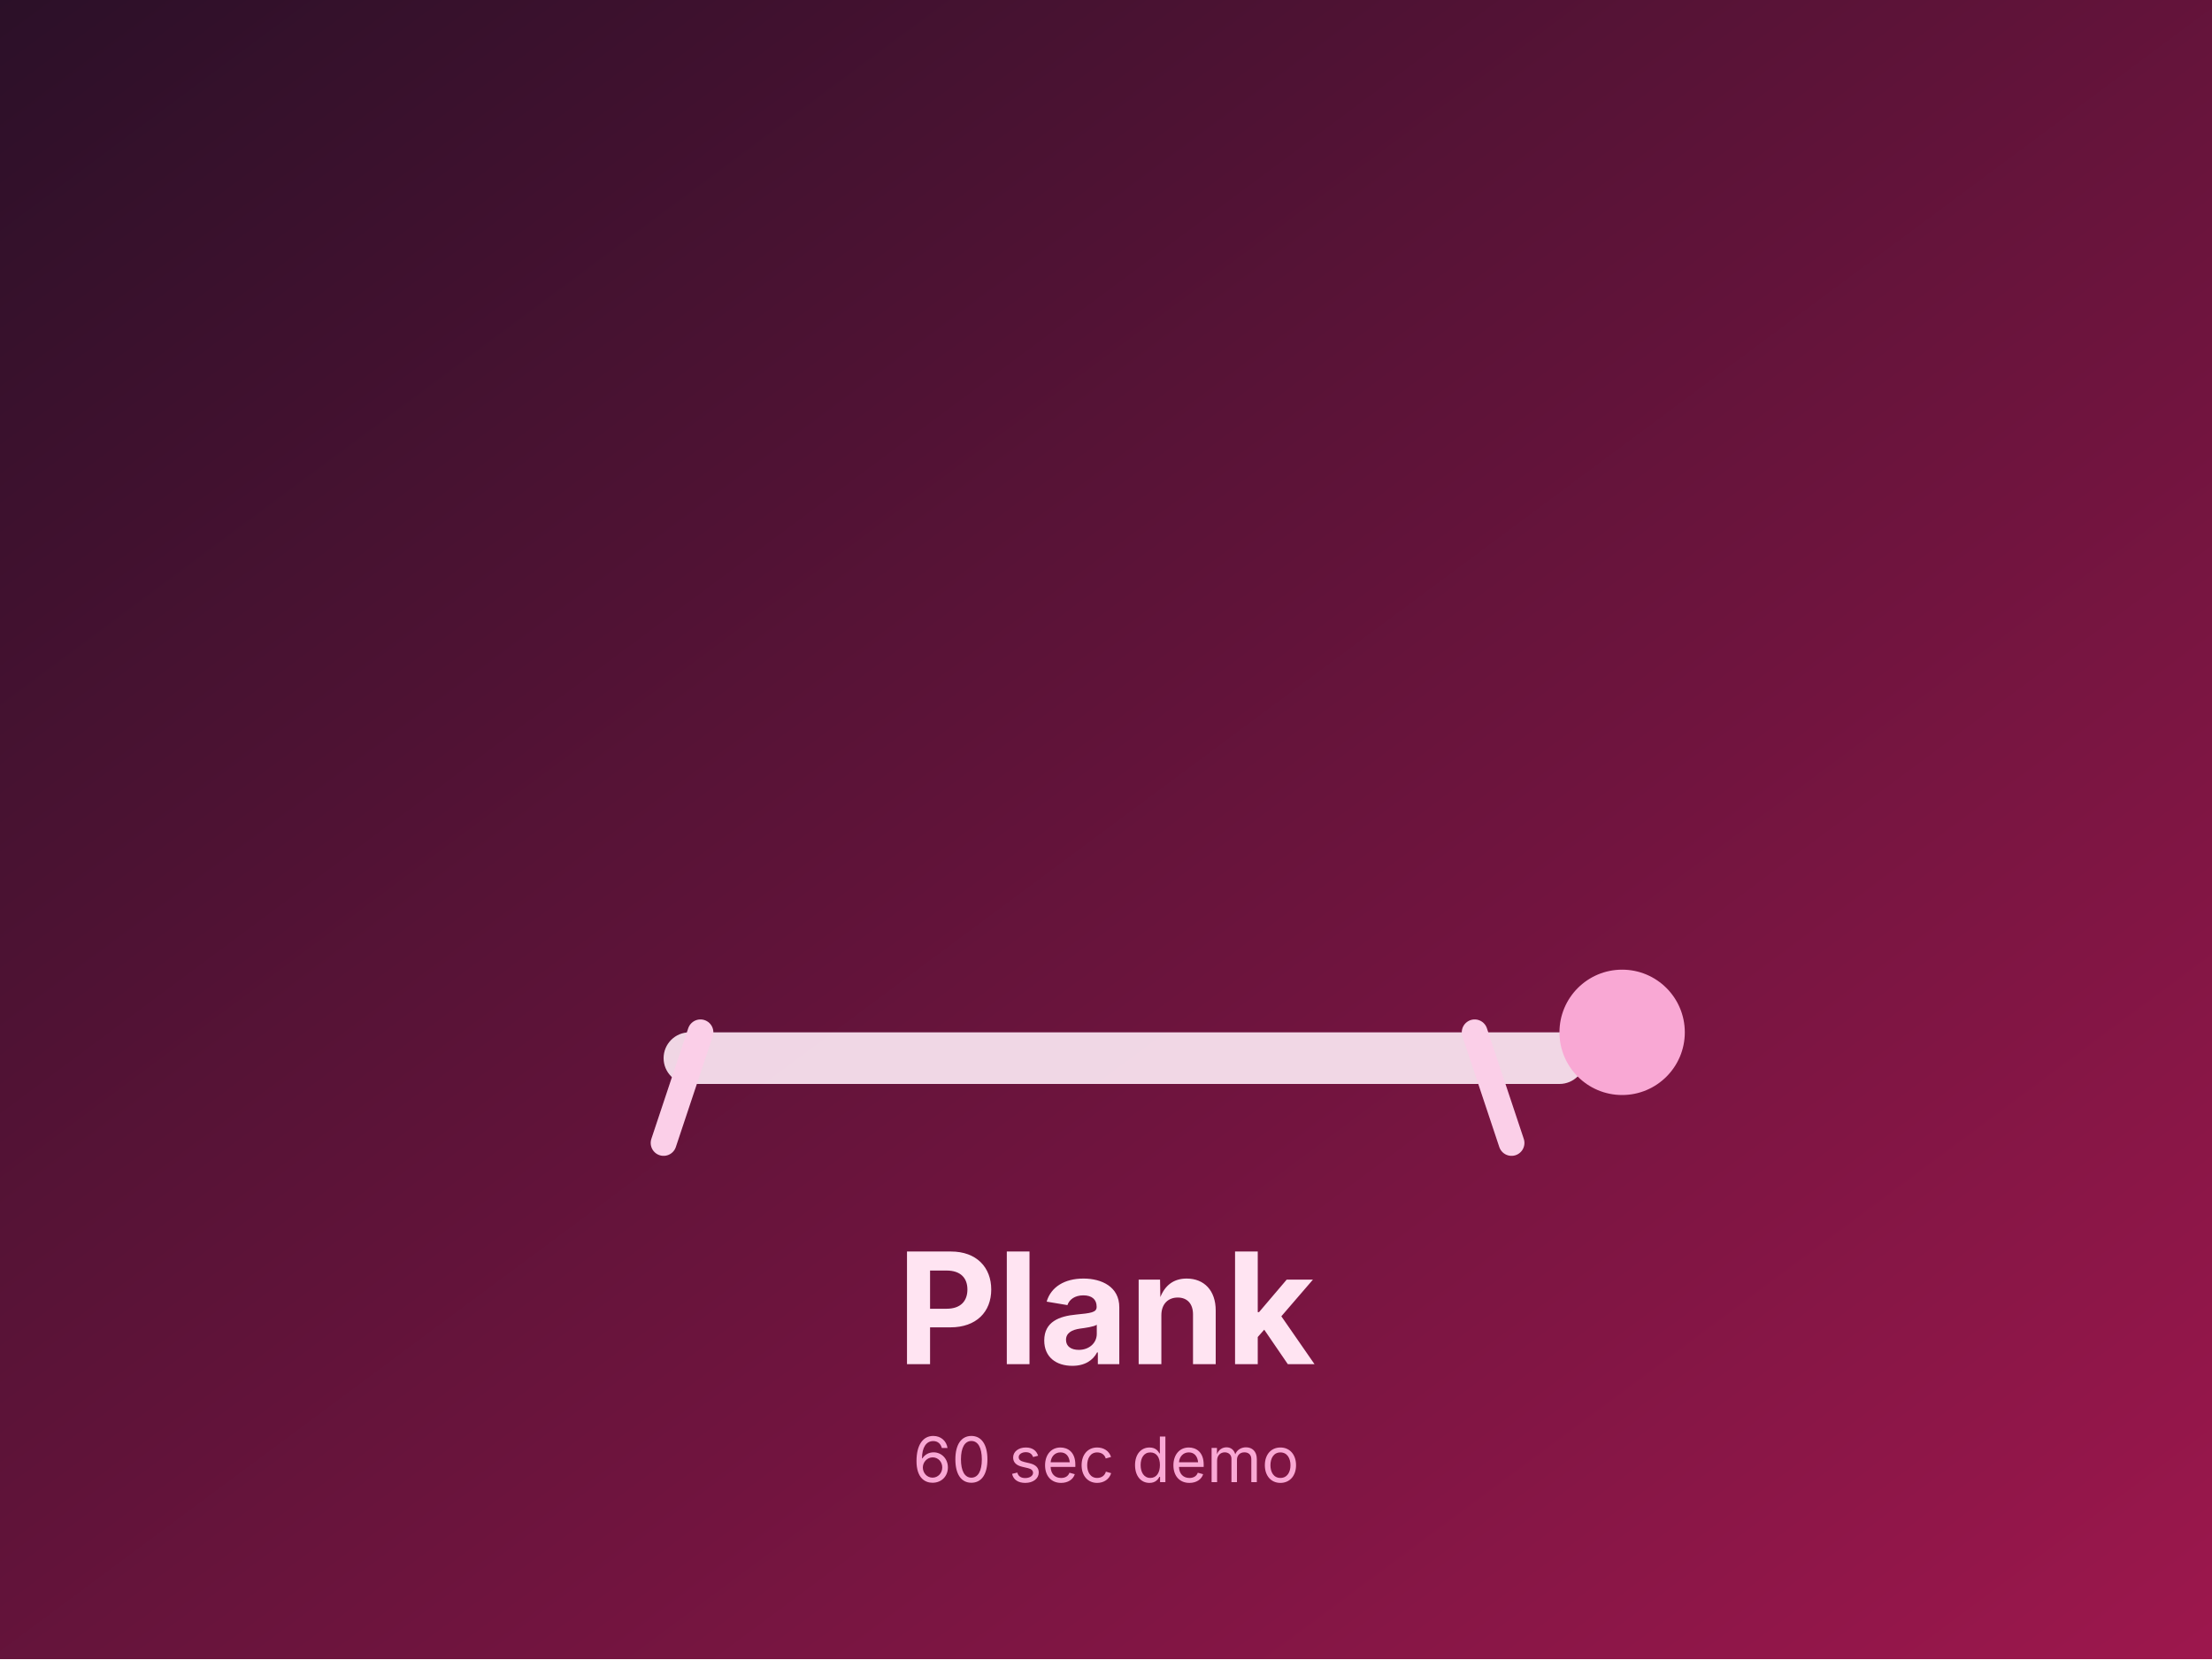
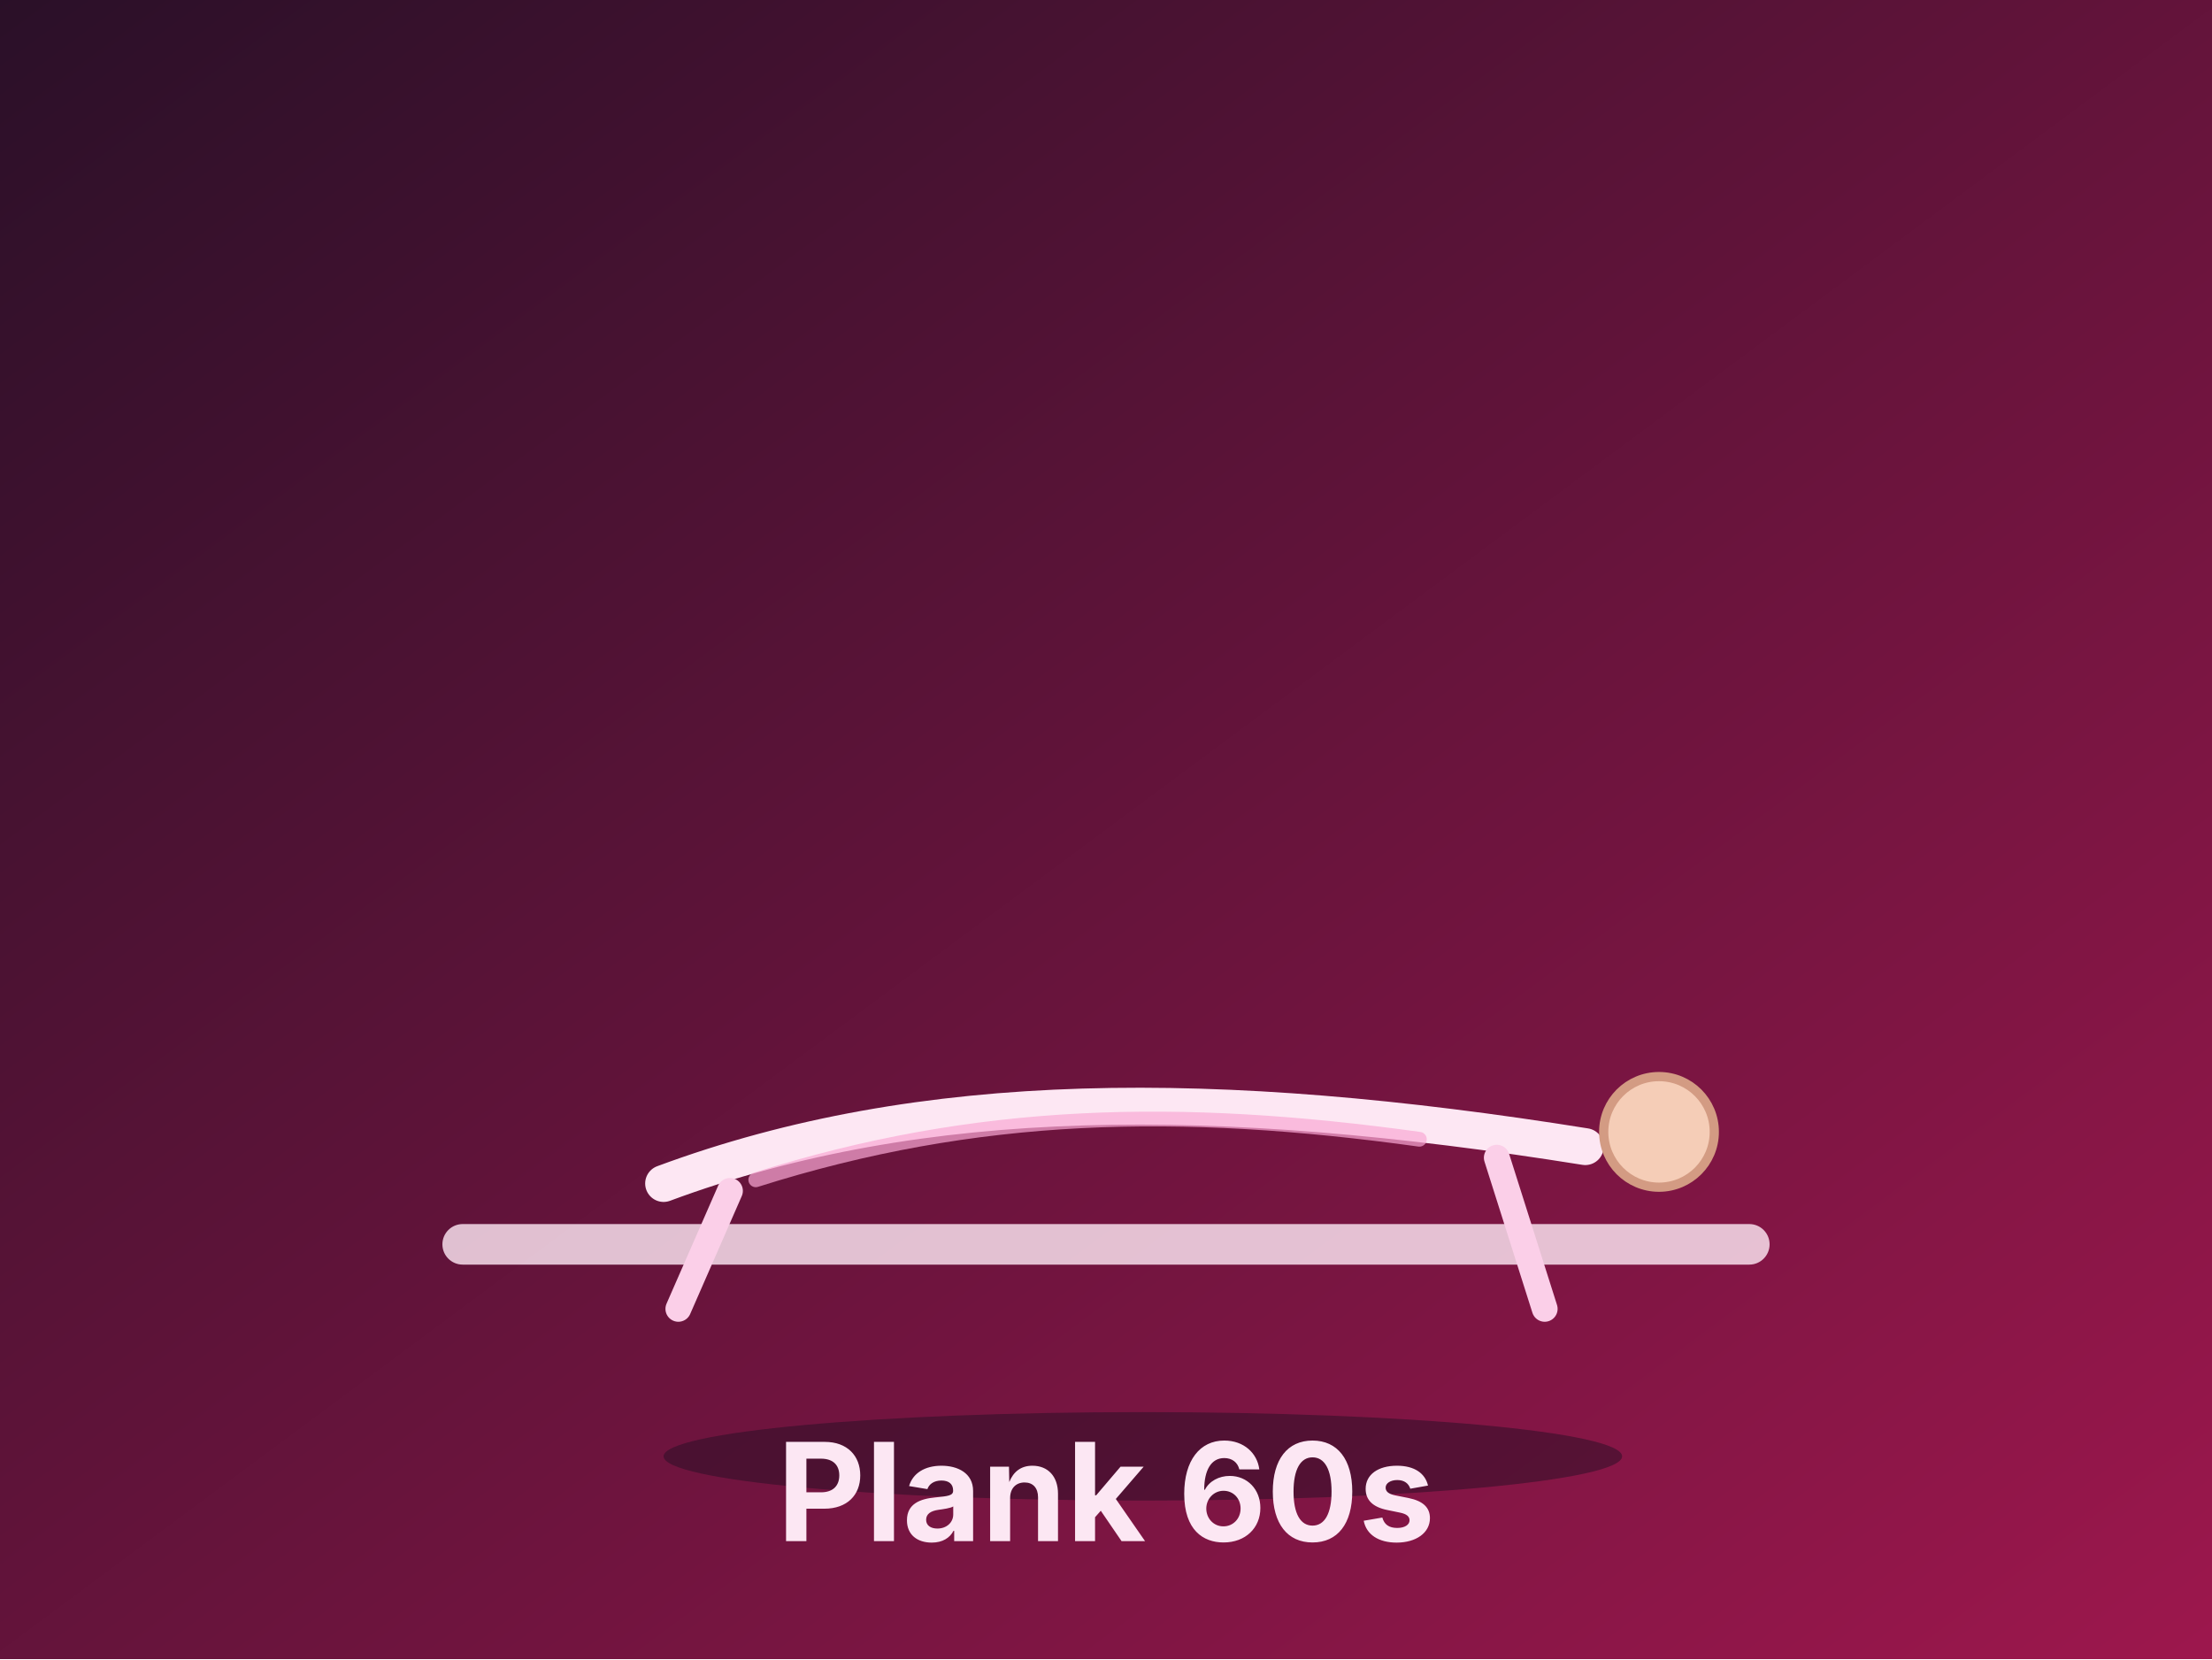
<svg xmlns="http://www.w3.org/2000/svg" viewBox="0 0 1200 900" role="img" aria-label="Plank demo">
  <defs>
    <linearGradient id="bg" x1="0" y1="0" x2="1" y2="1">
-       <stop offset="0%" stop-color="#2b1028" />
+       <stop offset="0%" stop-color="#2a1028" />
      <stop offset="100%" stop-color="#9d174d" />
    </linearGradient>
  </defs>
  <rect width="1200" height="900" fill="url(#bg)" />
-   <rect x="360" y="560" width="500" height="28" rx="14" fill="#fce7f3" opacity="0.92" />
-   <circle cx="880" cy="560" r="34" fill="#f9a8d4" />
-   <line x1="380" y1="560" x2="360" y2="620" stroke="#fbcfe8" stroke-width="14" stroke-linecap="round" />
-   <line x1="800" y1="560" x2="820" y2="620" stroke="#fbcfe8" stroke-width="14" stroke-linecap="round" />
-   <text x="600" y="740" text-anchor="middle" fill="#ffe4f2" font-size="84" font-family="Inter, Arial, sans-serif" font-weight="700">Plank</text>
-   <text x="600" y="804" text-anchor="middle" fill="#f9a8d4" font-size="34" font-family="Inter, Arial, sans-serif">60 sec demo</text>
+   <rect x="240" y="664" width="720" height="22" rx="11" fill="#fce7f3" opacity="0.82" />
+   <ellipse cx="620" cy="790" rx="260" ry="24" fill="#260d23" opacity="0.5" />
+   <g fill="none" stroke-linecap="round" stroke-linejoin="round">
+     <path d="M360 642 C500 590 660 590 860 622" stroke="#fde7f3" stroke-width="20" />
+     <circle cx="900" cy="614" r="30" fill="#f5cdb7" stroke="#d39b83" stroke-width="5" />
+     <path d="M396 646 L368 710" stroke="#fbcfe8" stroke-width="14" />
+     <path d="M812 628 L838 710" stroke="#fbcfe8" stroke-width="14" />
+     <path d="M410 640 C530 602 640 600 770 618" stroke="#f9a8d4" stroke-width="8" opacity="0.7" />
+   </g>
+   <text x="600" y="836" text-anchor="middle" fill="#fce7f3" font-size="74" font-family="Inter, Arial, sans-serif" font-weight="700">Plank 60s</text>
</svg>
